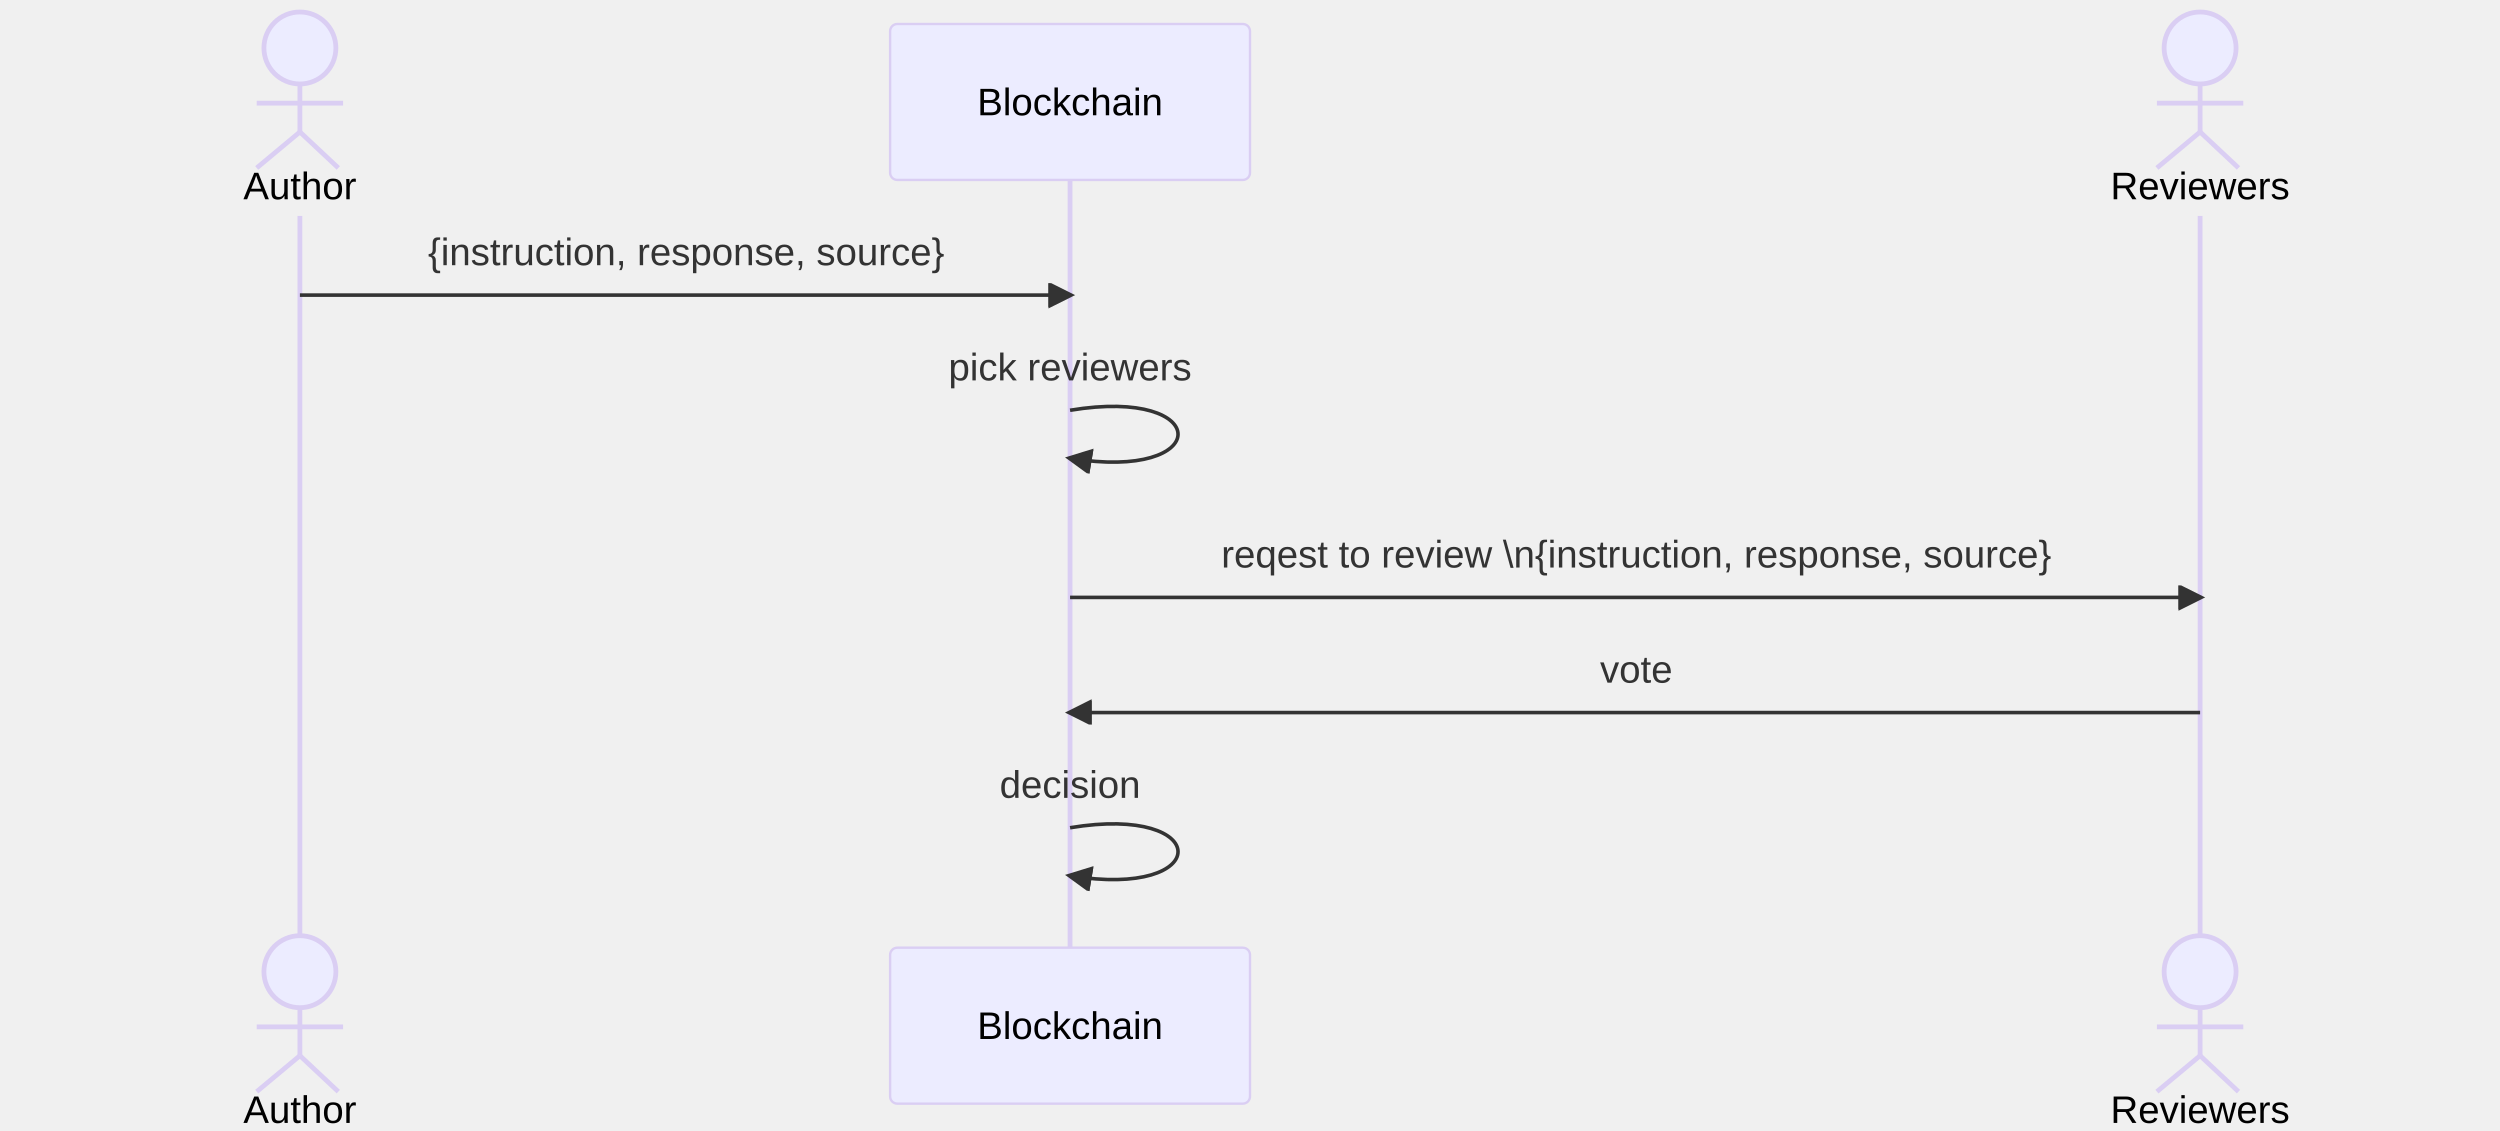
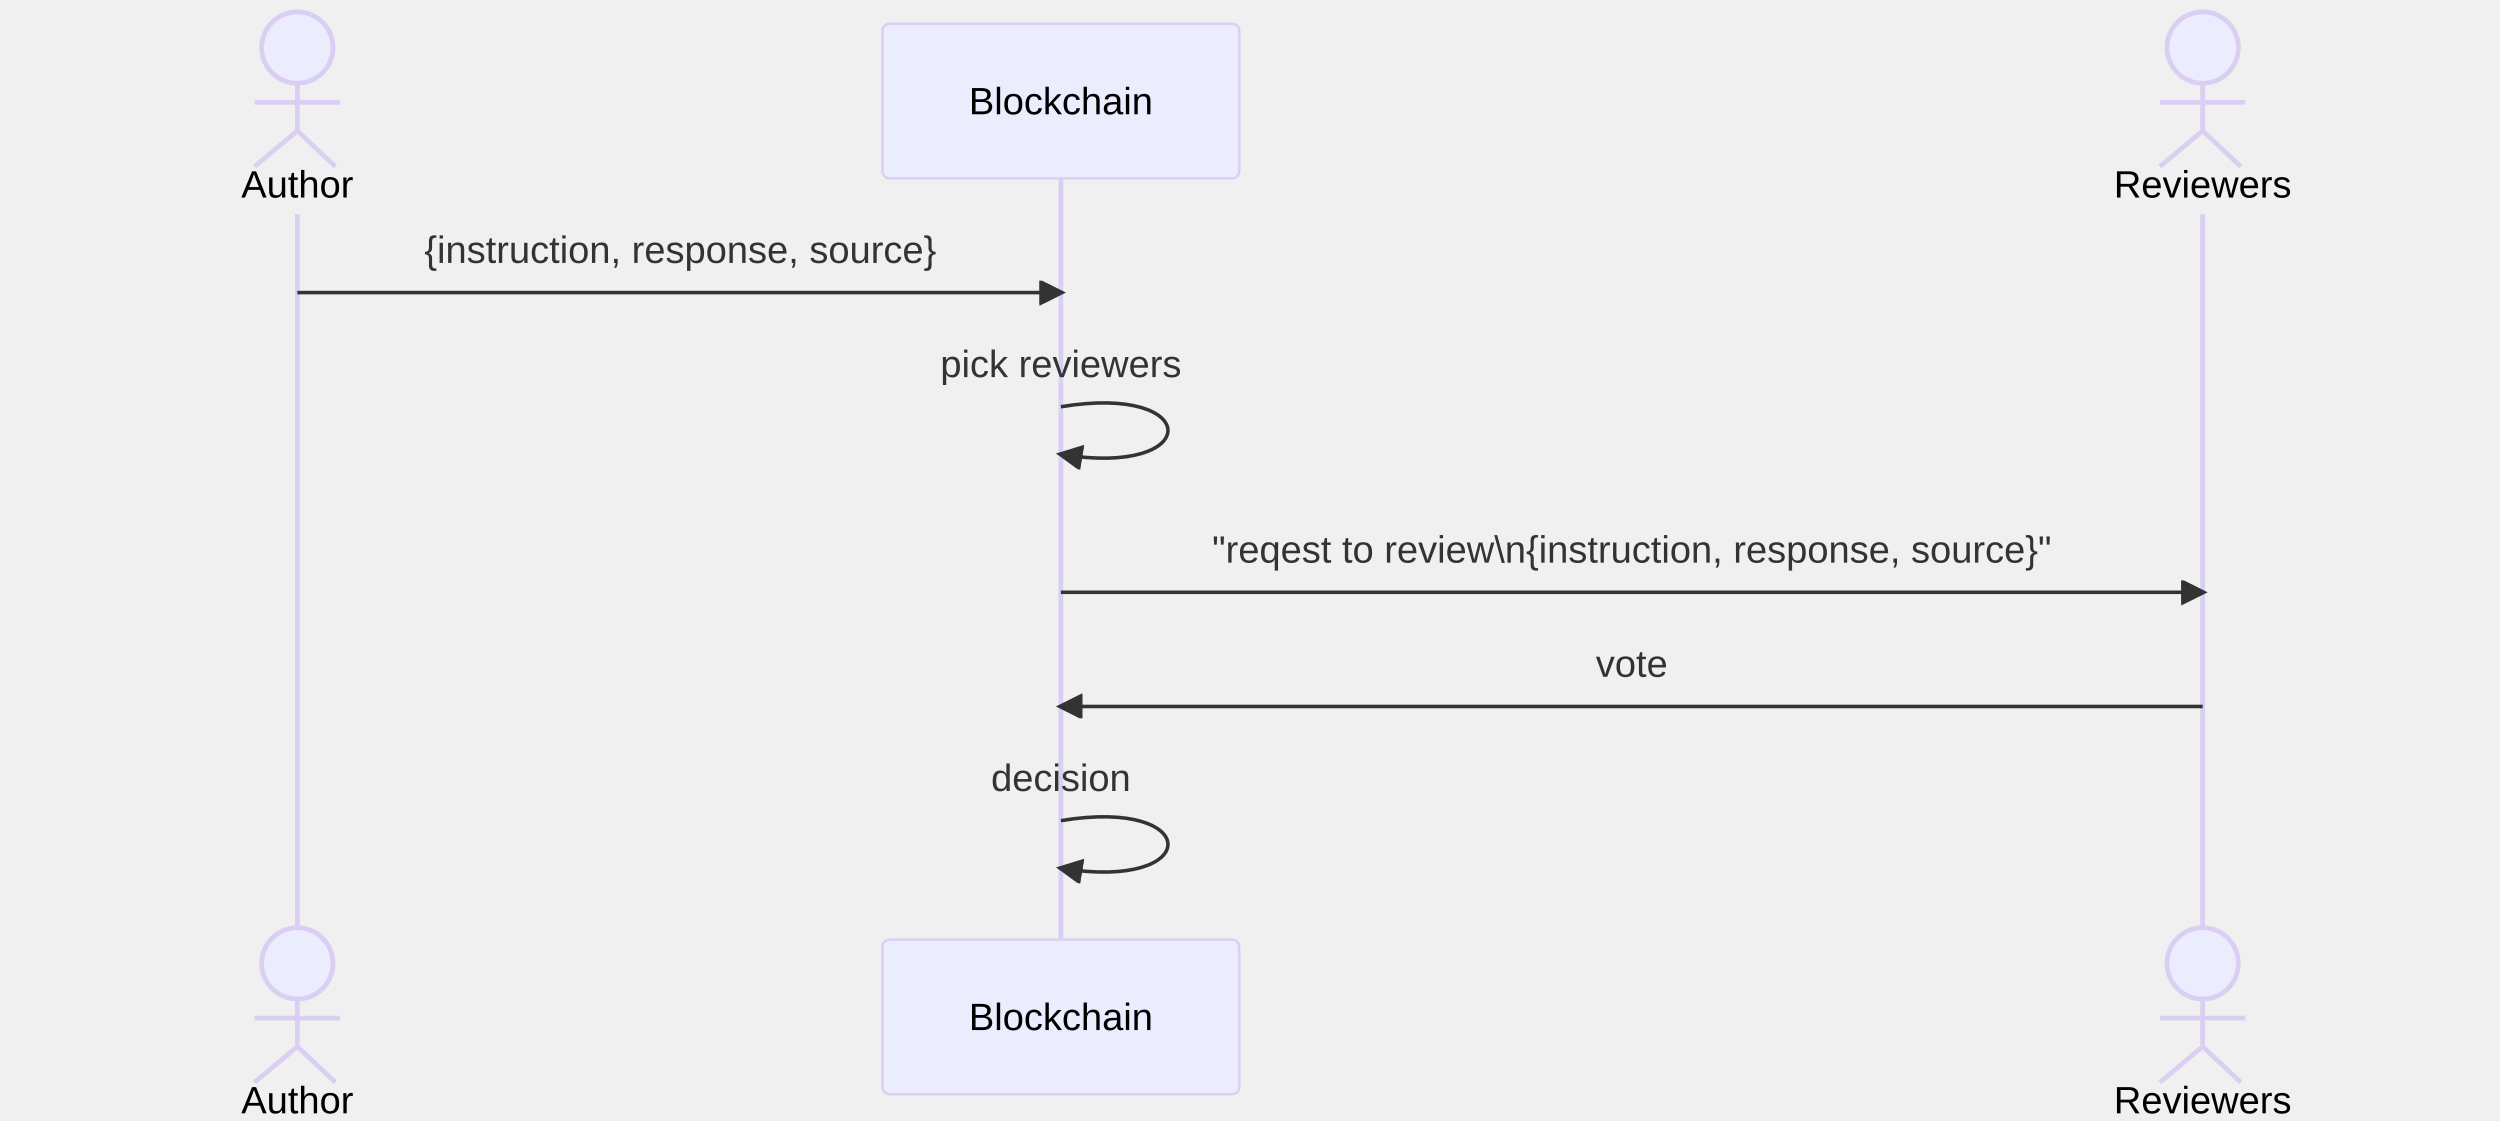
- <svg xmlns="http://www.w3.org/2000/svg" aria-roledescription="sequence" role="graphics-document document" viewBox="-50 -10 1042 471" style="max-width: 1042px; background-color: white;" width="100%" id="my-svg">
+ <svg xmlns="http://www.w3.org/2000/svg" aria-roledescription="sequence" role="graphics-document document" viewBox="-50 -10 1051 471" style="max-width: 1051px; background-color: white;" width="100%" id="my-svg">
  <g>
    <rect class="actor" ry="3" rx="3" height="65" width="150" stroke="#666" fill="#eaeaea" y="385" x="321" />
    <text style="text-anchor: middle; font-size: 16px; font-weight: 400;" class="actor" alignment-baseline="central" dominant-baseline="central" y="417.5" x="396">
      <tspan dy="0" x="396">Blockchain</tspan>
    </text>
  </g>
  <g>
    <line stroke="#999" stroke-width="0.5px" class="200" y2="385" x2="396" y1="5" x1="396" id="actor1" />
    <g id="root-1">
      <rect class="actor" ry="3" rx="3" height="65" width="150" stroke="#666" fill="#eaeaea" y="0" x="321" />
      <text style="text-anchor: middle; font-size: 16px; font-weight: 400;" class="actor" alignment-baseline="central" dominant-baseline="central" y="32.5" x="396">
        <tspan dy="0" x="396">Blockchain</tspan>
      </text>
    </g>
  </g>
  <style>#my-svg{font-family:"trebuchet ms",verdana,arial,sans-serif;font-size:16px;fill:#333;}#my-svg .error-icon{fill:#552222;}#my-svg .error-text{fill:#552222;stroke:#552222;}#my-svg .edge-thickness-normal{stroke-width:2px;}#my-svg .edge-thickness-thick{stroke-width:3.5px;}#my-svg .edge-pattern-solid{stroke-dasharray:0;}#my-svg .edge-pattern-dashed{stroke-dasharray:3;}#my-svg .edge-pattern-dotted{stroke-dasharray:2;}#my-svg .marker{fill:#333333;stroke:#333333;}#my-svg .marker.cross{stroke:#333333;}#my-svg svg{font-family:"trebuchet ms",verdana,arial,sans-serif;font-size:16px;}#my-svg .actor{stroke:hsl(259.626, 59.777%, 87.902%);fill:#ECECFF;}#my-svg text.actor&gt;tspan{fill:black;stroke:none;}#my-svg .actor-line{stroke:grey;}#my-svg .messageLine0{stroke-width:1.5;stroke-dasharray:none;stroke:#333;}#my-svg .messageLine1{stroke-width:1.5;stroke-dasharray:2,2;stroke:#333;}#my-svg #arrowhead path{fill:#333;stroke:#333;}#my-svg .sequenceNumber{fill:white;}#my-svg #sequencenumber{fill:#333;}#my-svg #crosshead path{fill:#333;stroke:#333;}#my-svg .messageText{fill:#333;stroke:none;}#my-svg .labelBox{stroke:hsl(259.626, 59.777%, 87.902%);fill:#ECECFF;}#my-svg .labelText,#my-svg .labelText&gt;tspan{fill:black;stroke:none;}#my-svg .loopText,#my-svg .loopText&gt;tspan{fill:black;stroke:none;}#my-svg .loopLine{stroke-width:2px;stroke-dasharray:2,2;stroke:hsl(259.626, 59.777%, 87.902%);fill:hsl(259.626, 59.777%, 87.902%);}#my-svg .note{stroke:#aaaa33;fill:#fff5ad;}#my-svg .noteText,#my-svg .noteText&gt;tspan{fill:black;stroke:none;}#my-svg .activation0{fill:#f4f4f4;stroke:#666;}#my-svg .activation1{fill:#f4f4f4;stroke:#666;}#my-svg .activation2{fill:#f4f4f4;stroke:#666;}#my-svg .actorPopupMenu{position:absolute;}#my-svg .actorPopupMenuPanel{position:absolute;fill:#ECECFF;box-shadow:0px 8px 16px 0px rgba(0,0,0,0.2);filter:drop-shadow(3px 5px 2px rgb(0 0 0 / 0.4));}#my-svg .actor-man line{stroke:hsl(259.626, 59.777%, 87.902%);fill:#ECECFF;}#my-svg .actor-man circle,#my-svg line{stroke:hsl(259.626, 59.777%, 87.902%);fill:#ECECFF;stroke-width:2px;}#my-svg :root{--mermaid-font-family:"trebuchet ms",verdana,arial,sans-serif;}</style>
  <g />
  <defs>
    <symbol height="24" width="24" id="computer">
      <path d="M2 2v13h20v-13h-20zm18 11h-16v-9h16v9zm-10.228 6l.466-1h3.524l.467 1h-4.457zm14.228 3h-24l2-6h2.104l-1.33 4h18.45l-1.297-4h2.073l2 6zm-5-10h-14v-7h14v7z" transform="scale(.5)" />
    </symbol>
  </defs>
  <defs>
    <symbol clip-rule="evenodd" fill-rule="evenodd" id="database">
      <path d="M12.258.001l.256.004.255.005.253.008.251.01.249.012.247.015.246.016.242.019.241.02.239.023.236.024.233.027.231.028.229.031.225.032.223.034.22.036.217.038.214.04.211.041.208.043.205.045.201.046.198.048.194.05.191.051.187.053.183.054.18.056.175.057.172.059.168.06.163.061.16.063.155.064.15.066.074.033.073.033.071.034.07.034.069.035.068.035.067.035.066.035.064.036.064.036.062.036.06.036.06.037.058.037.058.037.055.038.055.038.053.038.052.038.051.039.05.039.048.039.047.039.045.04.044.04.043.04.041.04.04.041.039.041.037.041.036.041.034.041.033.042.032.042.03.042.029.042.027.042.026.043.024.043.023.043.021.043.02.043.018.044.017.043.015.044.013.044.012.044.011.045.009.044.007.045.006.045.004.045.002.045.001.045v17l-.001.045-.002.045-.004.045-.006.045-.007.045-.009.044-.011.045-.012.044-.013.044-.015.044-.017.043-.018.044-.02.043-.021.043-.023.043-.024.043-.026.043-.027.042-.029.042-.03.042-.032.042-.033.042-.034.041-.036.041-.037.041-.039.041-.04.041-.041.04-.043.04-.044.04-.045.04-.047.039-.048.039-.05.039-.051.039-.052.038-.053.038-.055.038-.055.038-.058.037-.058.037-.06.037-.06.036-.062.036-.064.036-.064.036-.066.035-.067.035-.068.035-.069.035-.07.034-.071.034-.073.033-.074.033-.15.066-.155.064-.16.063-.163.061-.168.06-.172.059-.175.057-.18.056-.183.054-.187.053-.191.051-.194.05-.198.048-.201.046-.205.045-.208.043-.211.041-.214.04-.217.038-.22.036-.223.034-.225.032-.229.031-.231.028-.233.027-.236.024-.239.023-.241.02-.242.019-.246.016-.247.015-.249.012-.251.01-.253.008-.255.005-.256.004-.258.001-.258-.001-.256-.004-.255-.005-.253-.008-.251-.01-.249-.012-.247-.015-.245-.016-.243-.019-.241-.02-.238-.023-.236-.024-.234-.027-.231-.028-.228-.031-.226-.032-.223-.034-.22-.036-.217-.038-.214-.04-.211-.041-.208-.043-.204-.045-.201-.046-.198-.048-.195-.05-.19-.051-.187-.053-.184-.054-.179-.056-.176-.057-.172-.059-.167-.06-.164-.061-.159-.063-.155-.064-.151-.066-.074-.033-.072-.033-.072-.034-.07-.034-.069-.035-.068-.035-.067-.035-.066-.035-.064-.036-.063-.036-.062-.036-.061-.036-.06-.037-.058-.037-.057-.037-.056-.038-.055-.038-.053-.038-.052-.038-.051-.039-.049-.039-.049-.039-.046-.039-.046-.04-.044-.04-.043-.04-.041-.04-.04-.041-.039-.041-.037-.041-.036-.041-.034-.041-.033-.042-.032-.042-.03-.042-.029-.042-.027-.042-.026-.043-.024-.043-.023-.043-.021-.043-.02-.043-.018-.044-.017-.043-.015-.044-.013-.044-.012-.044-.011-.045-.009-.044-.007-.045-.006-.045-.004-.045-.002-.045-.001-.045v-17l.001-.045.002-.045.004-.045.006-.045.007-.045.009-.044.011-.045.012-.044.013-.044.015-.044.017-.043.018-.044.02-.043.021-.043.023-.043.024-.043.026-.043.027-.042.029-.042.03-.042.032-.042.033-.042.034-.041.036-.041.037-.041.039-.041.04-.041.041-.04.043-.04.044-.04.046-.04.046-.039.049-.039.049-.039.051-.039.052-.038.053-.038.055-.038.056-.038.057-.037.058-.037.06-.037.061-.036.062-.036.063-.036.064-.036.066-.035.067-.035.068-.035.069-.035.07-.034.072-.034.072-.033.074-.033.151-.066.155-.064.159-.063.164-.061.167-.06.172-.059.176-.057.179-.056.184-.054.187-.053.19-.051.195-.05.198-.048.201-.046.204-.045.208-.043.211-.041.214-.04.217-.038.22-.036.223-.034.226-.032.228-.031.231-.028.234-.027.236-.024.238-.023.241-.02.243-.019.245-.016.247-.015.249-.012.251-.01.253-.008.255-.005.256-.004.258-.001.258.001zm-9.258 20.499v.01l.001.021.003.021.004.022.005.021.006.022.007.022.009.023.01.022.011.023.012.023.013.023.015.023.016.024.017.023.018.024.019.024.021.024.022.025.023.024.024.025.052.049.056.05.061.051.066.051.07.051.075.051.079.052.084.052.088.052.092.052.097.052.102.051.105.052.11.052.114.051.119.051.123.051.127.05.131.05.135.05.139.048.144.049.147.047.152.047.155.047.16.045.163.045.167.043.171.043.176.041.178.041.183.039.187.039.19.037.194.035.197.035.202.033.204.031.209.03.212.029.216.027.219.025.222.024.226.021.23.02.233.018.236.016.24.015.243.012.246.01.249.008.253.005.256.004.259.001.26-.001.257-.004.254-.005.25-.008.247-.011.244-.012.241-.014.237-.016.233-.018.231-.021.226-.021.224-.024.22-.026.216-.027.212-.028.21-.031.205-.031.202-.034.198-.034.194-.036.191-.037.187-.039.183-.04.179-.04.175-.042.172-.043.168-.044.163-.045.16-.046.155-.046.152-.047.148-.048.143-.049.139-.049.136-.05.131-.05.126-.05.123-.051.118-.052.114-.051.11-.052.106-.052.101-.052.096-.052.092-.052.088-.053.083-.051.079-.052.074-.052.07-.051.065-.051.06-.051.056-.05.051-.05.023-.024.023-.025.021-.024.02-.024.019-.024.018-.024.017-.024.015-.023.014-.024.013-.023.012-.023.01-.023.01-.022.008-.022.006-.022.006-.022.004-.022.004-.021.001-.021.001-.021v-4.127l-.077.055-.08.053-.083.054-.085.053-.087.052-.09.052-.093.051-.095.05-.097.05-.1.049-.102.049-.105.048-.106.047-.109.047-.111.046-.114.045-.115.045-.118.044-.12.043-.122.042-.124.042-.126.041-.128.04-.13.04-.132.038-.134.038-.135.037-.138.037-.139.035-.142.035-.143.034-.144.033-.147.032-.148.031-.15.03-.151.03-.153.029-.154.027-.156.027-.158.026-.159.025-.161.024-.162.023-.163.022-.165.021-.166.02-.167.019-.169.018-.169.017-.171.016-.173.015-.173.014-.175.013-.175.012-.177.011-.178.01-.179.008-.179.008-.181.006-.182.005-.182.004-.184.003-.184.002h-.37l-.184-.002-.184-.003-.182-.004-.182-.005-.181-.006-.179-.008-.179-.008-.178-.01-.176-.011-.176-.012-.175-.013-.173-.014-.172-.015-.171-.016-.17-.017-.169-.018-.167-.019-.166-.02-.165-.021-.163-.022-.162-.023-.161-.024-.159-.025-.157-.026-.156-.027-.155-.027-.153-.029-.151-.03-.15-.03-.148-.031-.146-.032-.145-.033-.143-.034-.141-.035-.14-.035-.137-.037-.136-.037-.134-.038-.132-.038-.13-.04-.128-.04-.126-.041-.124-.042-.122-.042-.12-.044-.117-.043-.116-.045-.113-.045-.112-.046-.109-.047-.106-.047-.105-.048-.102-.049-.1-.049-.097-.05-.095-.05-.093-.052-.09-.051-.087-.052-.085-.053-.083-.054-.08-.054-.077-.054v4.127zm0-5.654v.011l.001.021.003.021.004.021.005.022.006.022.007.022.009.022.01.022.011.023.012.023.013.023.015.024.016.023.017.024.018.024.019.024.021.024.022.024.023.025.024.024.052.05.056.05.061.05.066.051.07.051.075.052.079.051.084.052.088.052.092.052.097.052.102.052.105.052.11.051.114.051.119.052.123.05.127.051.131.05.135.049.139.049.144.048.147.048.152.047.155.046.16.045.163.045.167.044.171.042.176.042.178.04.183.04.187.038.19.037.194.036.197.034.202.033.204.032.209.03.212.028.216.027.219.025.222.024.226.022.23.02.233.018.236.016.24.014.243.012.246.01.249.008.253.006.256.003.259.001.26-.001.257-.003.254-.006.25-.008.247-.01.244-.012.241-.015.237-.016.233-.018.231-.02.226-.022.224-.024.22-.025.216-.027.212-.029.21-.03.205-.032.202-.033.198-.035.194-.036.191-.037.187-.039.183-.039.179-.041.175-.042.172-.043.168-.044.163-.045.16-.045.155-.047.152-.047.148-.048.143-.048.139-.05.136-.049.131-.05.126-.051.123-.051.118-.051.114-.052.11-.052.106-.052.101-.052.096-.052.092-.052.088-.052.083-.052.079-.052.074-.051.07-.052.065-.051.06-.05.056-.051.051-.049.023-.025.023-.024.021-.025.02-.024.019-.024.018-.024.017-.024.015-.023.014-.023.013-.024.012-.022.01-.023.01-.023.008-.022.006-.022.006-.022.004-.021.004-.022.001-.021.001-.021v-4.139l-.077.054-.08.054-.083.054-.085.052-.087.053-.09.051-.093.051-.095.051-.097.05-.1.049-.102.049-.105.048-.106.047-.109.047-.111.046-.114.045-.115.044-.118.044-.12.044-.122.042-.124.042-.126.041-.128.04-.13.039-.132.039-.134.038-.135.037-.138.036-.139.036-.142.035-.143.033-.144.033-.147.033-.148.031-.15.03-.151.03-.153.028-.154.028-.156.027-.158.026-.159.025-.161.024-.162.023-.163.022-.165.021-.166.02-.167.019-.169.018-.169.017-.171.016-.173.015-.173.014-.175.013-.175.012-.177.011-.178.009-.179.009-.179.007-.181.007-.182.005-.182.004-.184.003-.184.002h-.37l-.184-.002-.184-.003-.182-.004-.182-.005-.181-.007-.179-.007-.179-.009-.178-.009-.176-.011-.176-.012-.175-.013-.173-.014-.172-.015-.171-.016-.17-.017-.169-.018-.167-.019-.166-.02-.165-.021-.163-.022-.162-.023-.161-.024-.159-.025-.157-.026-.156-.027-.155-.028-.153-.028-.151-.03-.15-.03-.148-.031-.146-.033-.145-.033-.143-.033-.141-.035-.14-.036-.137-.036-.136-.037-.134-.038-.132-.039-.13-.039-.128-.04-.126-.041-.124-.042-.122-.043-.12-.043-.117-.044-.116-.044-.113-.046-.112-.046-.109-.046-.106-.047-.105-.048-.102-.049-.1-.049-.097-.05-.095-.051-.093-.051-.09-.051-.087-.053-.085-.052-.083-.054-.08-.054-.077-.054v4.139zm0-5.666v.011l.001.02.003.022.004.021.005.022.006.021.007.022.009.023.01.022.011.023.012.023.013.023.015.023.016.024.017.024.018.023.019.024.021.025.022.024.023.024.024.025.052.05.056.05.061.05.066.051.07.051.075.052.079.051.084.052.088.052.092.052.097.052.102.052.105.051.11.052.114.051.119.051.123.051.127.05.131.05.135.05.139.049.144.048.147.048.152.047.155.046.16.045.163.045.167.043.171.043.176.042.178.04.183.04.187.038.19.037.194.036.197.034.202.033.204.032.209.03.212.028.216.027.219.025.222.024.226.021.23.02.233.018.236.017.24.014.243.012.246.01.249.008.253.006.256.003.259.001.26-.001.257-.003.254-.006.25-.008.247-.01.244-.013.241-.014.237-.016.233-.018.231-.02.226-.022.224-.024.22-.025.216-.027.212-.029.21-.03.205-.032.202-.033.198-.035.194-.036.191-.037.187-.039.183-.039.179-.041.175-.042.172-.043.168-.044.163-.045.16-.045.155-.047.152-.047.148-.048.143-.049.139-.049.136-.049.131-.051.126-.05.123-.051.118-.052.114-.051.11-.052.106-.052.101-.052.096-.052.092-.052.088-.052.083-.052.079-.052.074-.052.07-.051.065-.051.06-.051.056-.05.051-.049.023-.025.023-.025.021-.024.02-.024.019-.024.018-.024.017-.024.015-.023.014-.024.013-.023.012-.023.01-.022.01-.023.008-.022.006-.022.006-.022.004-.022.004-.021.001-.021.001-.021v-4.153l-.077.054-.08.054-.083.053-.085.053-.087.053-.09.051-.093.051-.095.051-.097.05-.1.049-.102.048-.105.048-.106.048-.109.046-.111.046-.114.046-.115.044-.118.044-.12.043-.122.043-.124.042-.126.041-.128.04-.13.039-.132.039-.134.038-.135.037-.138.036-.139.036-.142.034-.143.034-.144.033-.147.032-.148.032-.15.03-.151.03-.153.028-.154.028-.156.027-.158.026-.159.024-.161.024-.162.023-.163.023-.165.021-.166.02-.167.019-.169.018-.169.017-.171.016-.173.015-.173.014-.175.013-.175.012-.177.01-.178.01-.179.009-.179.007-.181.006-.182.006-.182.004-.184.003-.184.001-.185.001-.185-.001-.184-.001-.184-.003-.182-.004-.182-.006-.181-.006-.179-.007-.179-.009-.178-.01-.176-.01-.176-.012-.175-.013-.173-.014-.172-.015-.171-.016-.17-.017-.169-.018-.167-.019-.166-.02-.165-.021-.163-.023-.162-.023-.161-.024-.159-.024-.157-.026-.156-.027-.155-.028-.153-.028-.151-.03-.15-.03-.148-.032-.146-.032-.145-.033-.143-.034-.141-.034-.14-.036-.137-.036-.136-.037-.134-.038-.132-.039-.13-.039-.128-.041-.126-.041-.124-.041-.122-.043-.12-.043-.117-.044-.116-.044-.113-.046-.112-.046-.109-.046-.106-.048-.105-.048-.102-.048-.1-.05-.097-.049-.095-.051-.093-.051-.09-.052-.087-.052-.085-.053-.083-.053-.08-.054-.077-.054v4.153zm8.74-8.179l-.257.004-.254.005-.25.008-.247.011-.244.012-.241.014-.237.016-.233.018-.231.021-.226.022-.224.023-.22.026-.216.027-.212.028-.21.031-.205.032-.202.033-.198.034-.194.036-.191.038-.187.038-.183.04-.179.041-.175.042-.172.043-.168.043-.163.045-.16.046-.155.046-.152.048-.148.048-.143.048-.139.049-.136.05-.131.05-.126.051-.123.051-.118.051-.114.052-.11.052-.106.052-.101.052-.096.052-.092.052-.088.052-.083.052-.079.052-.074.051-.07.052-.065.051-.06.05-.056.05-.051.05-.023.025-.023.024-.021.024-.02.025-.019.024-.018.024-.017.023-.015.024-.014.023-.013.023-.012.023-.01.023-.01.022-.008.022-.006.023-.006.021-.004.022-.004.021-.001.021-.001.021.001.021.001.021.004.021.004.022.006.021.006.023.008.022.01.022.01.023.012.023.013.023.014.023.015.024.017.023.018.024.019.024.02.025.021.024.023.024.023.025.051.05.056.05.06.05.065.051.07.052.074.051.079.052.083.052.088.052.092.052.096.052.101.052.106.052.11.052.114.052.118.051.123.051.126.051.131.05.136.05.139.049.143.048.148.048.152.048.155.046.16.046.163.045.168.043.172.043.175.042.179.041.183.04.187.038.191.038.194.036.198.034.202.033.205.032.21.031.212.028.216.027.22.026.224.023.226.022.231.021.233.018.237.016.241.014.244.012.247.011.25.008.254.005.257.004.26.001.26-.001.257-.004.254-.005.25-.008.247-.011.244-.012.241-.014.237-.016.233-.018.231-.021.226-.022.224-.023.22-.026.216-.027.212-.028.21-.031.205-.032.202-.033.198-.034.194-.036.191-.038.187-.038.183-.04.179-.041.175-.042.172-.043.168-.043.163-.045.16-.046.155-.046.152-.048.148-.048.143-.048.139-.049.136-.05.131-.05.126-.051.123-.051.118-.051.114-.052.11-.052.106-.052.101-.052.096-.052.092-.052.088-.052.083-.052.079-.052.074-.051.07-.052.065-.051.06-.05.056-.05.051-.05.023-.025.023-.024.021-.024.02-.025.019-.024.018-.024.017-.023.015-.024.014-.023.013-.023.012-.023.01-.023.01-.022.008-.022.006-.023.006-.021.004-.022.004-.021.001-.021.001-.021-.001-.021-.001-.021-.004-.021-.004-.022-.006-.021-.006-.023-.008-.022-.01-.022-.01-.023-.012-.023-.013-.023-.014-.023-.015-.024-.017-.023-.018-.024-.019-.024-.02-.025-.021-.024-.023-.024-.023-.025-.051-.05-.056-.05-.06-.05-.065-.051-.07-.052-.074-.051-.079-.052-.083-.052-.088-.052-.092-.052-.096-.052-.101-.052-.106-.052-.11-.052-.114-.052-.118-.051-.123-.051-.126-.051-.131-.05-.136-.05-.139-.049-.143-.048-.148-.048-.152-.048-.155-.046-.16-.046-.163-.045-.168-.043-.172-.043-.175-.042-.179-.041-.183-.04-.187-.038-.191-.038-.194-.036-.198-.034-.202-.033-.205-.032-.21-.031-.212-.028-.216-.027-.22-.026-.224-.023-.226-.022-.231-.021-.233-.018-.237-.016-.241-.014-.244-.012-.247-.011-.25-.008-.254-.005-.257-.004-.26-.001-.26.001z" transform="scale(.5)" />
    </symbol>
  </defs>
  <defs>
    <symbol height="24" width="24" id="clock">
      <path d="M12 2c5.514 0 10 4.486 10 10s-4.486 10-10 10-10-4.486-10-10 4.486-10 10-10zm0-2c-6.627 0-12 5.373-12 12s5.373 12 12 12 12-5.373 12-12-5.373-12-12-12zm5.848 12.459c.202.038.202.333.001.372-1.907.361-6.045 1.111-6.547 1.111-.719 0-1.301-.582-1.301-1.301 0-.512.77-5.447 1.125-7.445.034-.192.312-.181.343.014l.985 6.238 5.394 1.011z" transform="scale(.5)" />
    </symbol>
  </defs>
  <defs>
    <marker orient="auto" markerHeight="12" markerWidth="12" markerUnits="userSpaceOnUse" refY="5" refX="9" id="arrowhead">
      <path d="M 0 0 L 10 5 L 0 10 z" />
    </marker>
  </defs>
  <defs>
    <marker refY="5" refX="4" orient="auto" markerHeight="8" markerWidth="15" id="crosshead">
      <path style="stroke-dasharray: 0, 0;" d="M 1,2 L 6,7 M 6,2 L 1,7" stroke-width="1pt" stroke="#000000" fill="none" />
    </marker>
  </defs>
  <defs>
    <marker orient="auto" markerHeight="28" markerWidth="20" refY="7" refX="18" id="filled-head">
      <path d="M 18,7 L9,13 L14,7 L9,1 Z" />
    </marker>
  </defs>
  <defs>
    <marker orient="auto" markerHeight="40" markerWidth="60" refY="15" refX="15" id="sequencenumber">
      <circle r="6" cy="15" cx="15" />
    </marker>
  </defs>
  <line stroke="#999" stroke-width="0.5px" class="200" y2="385" x2="75" y1="80" x1="75" id="actor0" />
  <g class="actor-man">
    <line y2="45" x2="75" y1="25" x1="75" id="actor-man-torso0" />
    <line y2="33" x2="93" y1="33" x1="57" id="actor-man-arms0" />
    <line y2="45" x2="75" y1="60" x1="57" />
    <line y2="60" x2="91" y1="45" x1="75" />
    <circle height="65" width="150" r="15" cy="10" cx="75" />
    <text style="text-anchor: middle; font-size: 16px; font-weight: 400;" class="actor" alignment-baseline="central" dominant-baseline="central" y="67.5" x="75">
      <tspan dy="0" x="75">Author</tspan>
    </text>
  </g>
-   <line stroke="#999" stroke-width="0.5px" class="200" y2="385" x2="867" y1="80" x1="867" id="actor2" />
+   <line stroke="#999" stroke-width="0.5px" class="200" y2="385" x2="876" y1="80" x1="876" id="actor2" />
  <g class="actor-man">
-     <line y2="45" x2="867" y1="25" x1="867" id="actor-man-torso2" />
-     <line y2="33" x2="885" y1="33" x1="849" id="actor-man-arms2" />
-     <line y2="45" x2="867" y1="60" x1="849" />
-     <line y2="60" x2="883" y1="45" x1="867" />
-     <circle height="65" width="150" r="15" cy="10" cx="867" />
-     <text style="text-anchor: middle; font-size: 16px; font-weight: 400;" class="actor" alignment-baseline="central" dominant-baseline="central" y="67.5" x="867">
-       <tspan dy="0" x="867">Reviewers</tspan>
+     <line y2="45" x2="876" y1="25" x1="876" id="actor-man-torso2" />
+     <line y2="33" x2="894" y1="33" x1="858" id="actor-man-arms2" />
+     <line y2="45" x2="876" y1="60" x1="858" />
+     <line y2="60" x2="892" y1="45" x1="876" />
+     <circle height="65" width="150" r="15" cy="10" cx="876" />
+     <text style="text-anchor: middle; font-size: 16px; font-weight: 400;" class="actor" alignment-baseline="central" dominant-baseline="central" y="67.5" x="876">
+       <tspan dy="0" x="876">Reviewers</tspan>
    </text>
  </g>
  <text style="font-size: 16px; font-weight: 400;" dy="1em" class="messageText" alignment-baseline="middle" dominant-baseline="middle" text-anchor="middle" y="80" x="236">{instruction, response, source}</text>
  <line style="fill: none;" marker-end="url(#arrowhead)" stroke="none" stroke-width="2" class="messageLine0" y2="113" x2="396" y1="113" x1="75" />
  <text style="font-size: 16px; font-weight: 400;" dy="1em" class="messageText" alignment-baseline="middle" dominant-baseline="middle" text-anchor="middle" y="128" x="396">pick reviewers</text>
  <path style="fill: none;" marker-end="url(#arrowhead)" stroke="none" stroke-width="2" class="messageLine0" d="M 396,161 C 456,151 456,191 396,181" />
-   <text style="font-size: 16px; font-weight: 400;" dy="1em" class="messageText" alignment-baseline="middle" dominant-baseline="middle" text-anchor="middle" y="206" x="632">reqest to review \n{instruction, response, source}</text>
-   <line style="fill: none;" marker-end="url(#arrowhead)" stroke="none" stroke-width="2" class="messageLine0" y2="239" x2="867" y1="239" x1="396" />
-   <text style="font-size: 16px; font-weight: 400;" dy="1em" class="messageText" alignment-baseline="middle" dominant-baseline="middle" text-anchor="middle" y="254" x="632">vote</text>
-   <line style="fill: none;" marker-end="url(#arrowhead)" stroke="none" stroke-width="2" class="messageLine0" y2="287" x2="396" y1="287" x1="867" />
+   <text style="font-size: 16px; font-weight: 400;" dy="1em" class="messageText" alignment-baseline="middle" dominant-baseline="middle" text-anchor="middle" y="206" x="636">"reqest to review\n{instruction, response, source}"</text>
+   <line style="fill: none;" marker-end="url(#arrowhead)" stroke="none" stroke-width="2" class="messageLine0" y2="239" x2="876" y1="239" x1="396" />
+   <text style="font-size: 16px; font-weight: 400;" dy="1em" class="messageText" alignment-baseline="middle" dominant-baseline="middle" text-anchor="middle" y="254" x="636">vote</text>
+   <line style="fill: none;" marker-end="url(#arrowhead)" stroke="none" stroke-width="2" class="messageLine0" y2="287" x2="396" y1="287" x1="876" />
  <text style="font-size: 16px; font-weight: 400;" dy="1em" class="messageText" alignment-baseline="middle" dominant-baseline="middle" text-anchor="middle" y="302" x="396">decision</text>
  <path style="fill: none;" marker-end="url(#arrowhead)" stroke="none" stroke-width="2" class="messageLine0" d="M 396,335 C 456,325 456,365 396,355" />
  <g class="actor-man">
    <line y2="430" x2="75" y1="410" x1="75" id="actor-man-torso2" />
    <line y2="418" x2="93" y1="418" x1="57" id="actor-man-arms2" />
    <line y2="430" x2="75" y1="445" x1="57" />
    <line y2="445" x2="91" y1="430" x1="75" />
    <circle height="65" width="150" r="15" cy="395" cx="75" />
    <text style="text-anchor: middle; font-size: 16px; font-weight: 400;" class="actor" alignment-baseline="central" dominant-baseline="central" y="452.5" x="75">
      <tspan dy="0" x="75">Author</tspan>
    </text>
  </g>
  <g class="actor-man">
-     <line y2="430" x2="867" y1="410" x1="867" id="actor-man-torso2" />
-     <line y2="418" x2="885" y1="418" x1="849" id="actor-man-arms2" />
-     <line y2="430" x2="867" y1="445" x1="849" />
-     <line y2="445" x2="883" y1="430" x1="867" />
-     <circle height="65" width="150" r="15" cy="395" cx="867" />
-     <text style="text-anchor: middle; font-size: 16px; font-weight: 400;" class="actor" alignment-baseline="central" dominant-baseline="central" y="452.5" x="867">
-       <tspan dy="0" x="867">Reviewers</tspan>
+     <line y2="430" x2="876" y1="410" x1="876" id="actor-man-torso2" />
+     <line y2="418" x2="894" y1="418" x1="858" id="actor-man-arms2" />
+     <line y2="430" x2="876" y1="445" x1="858" />
+     <line y2="445" x2="892" y1="430" x1="876" />
+     <circle height="65" width="150" r="15" cy="395" cx="876" />
+     <text style="text-anchor: middle; font-size: 16px; font-weight: 400;" class="actor" alignment-baseline="central" dominant-baseline="central" y="452.5" x="876">
+       <tspan dy="0" x="876">Reviewers</tspan>
    </text>
  </g>
</svg>
